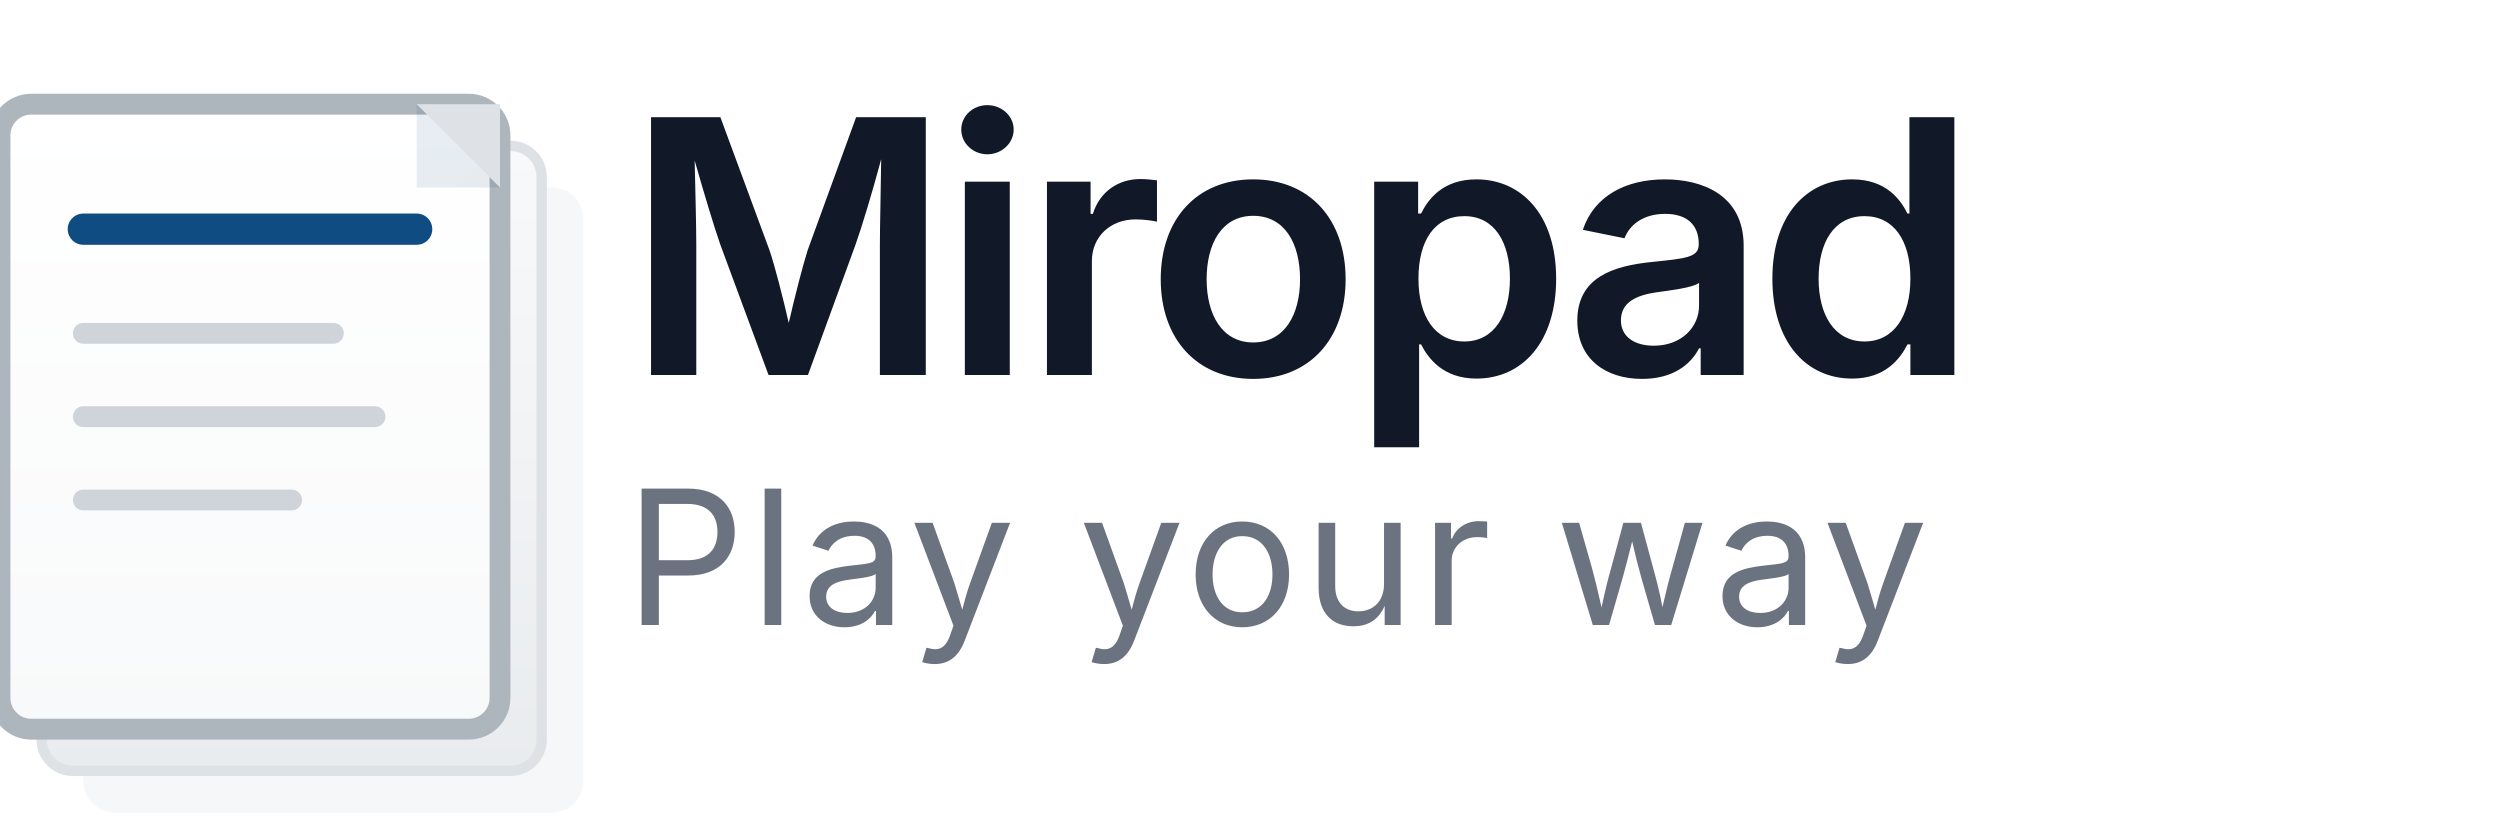
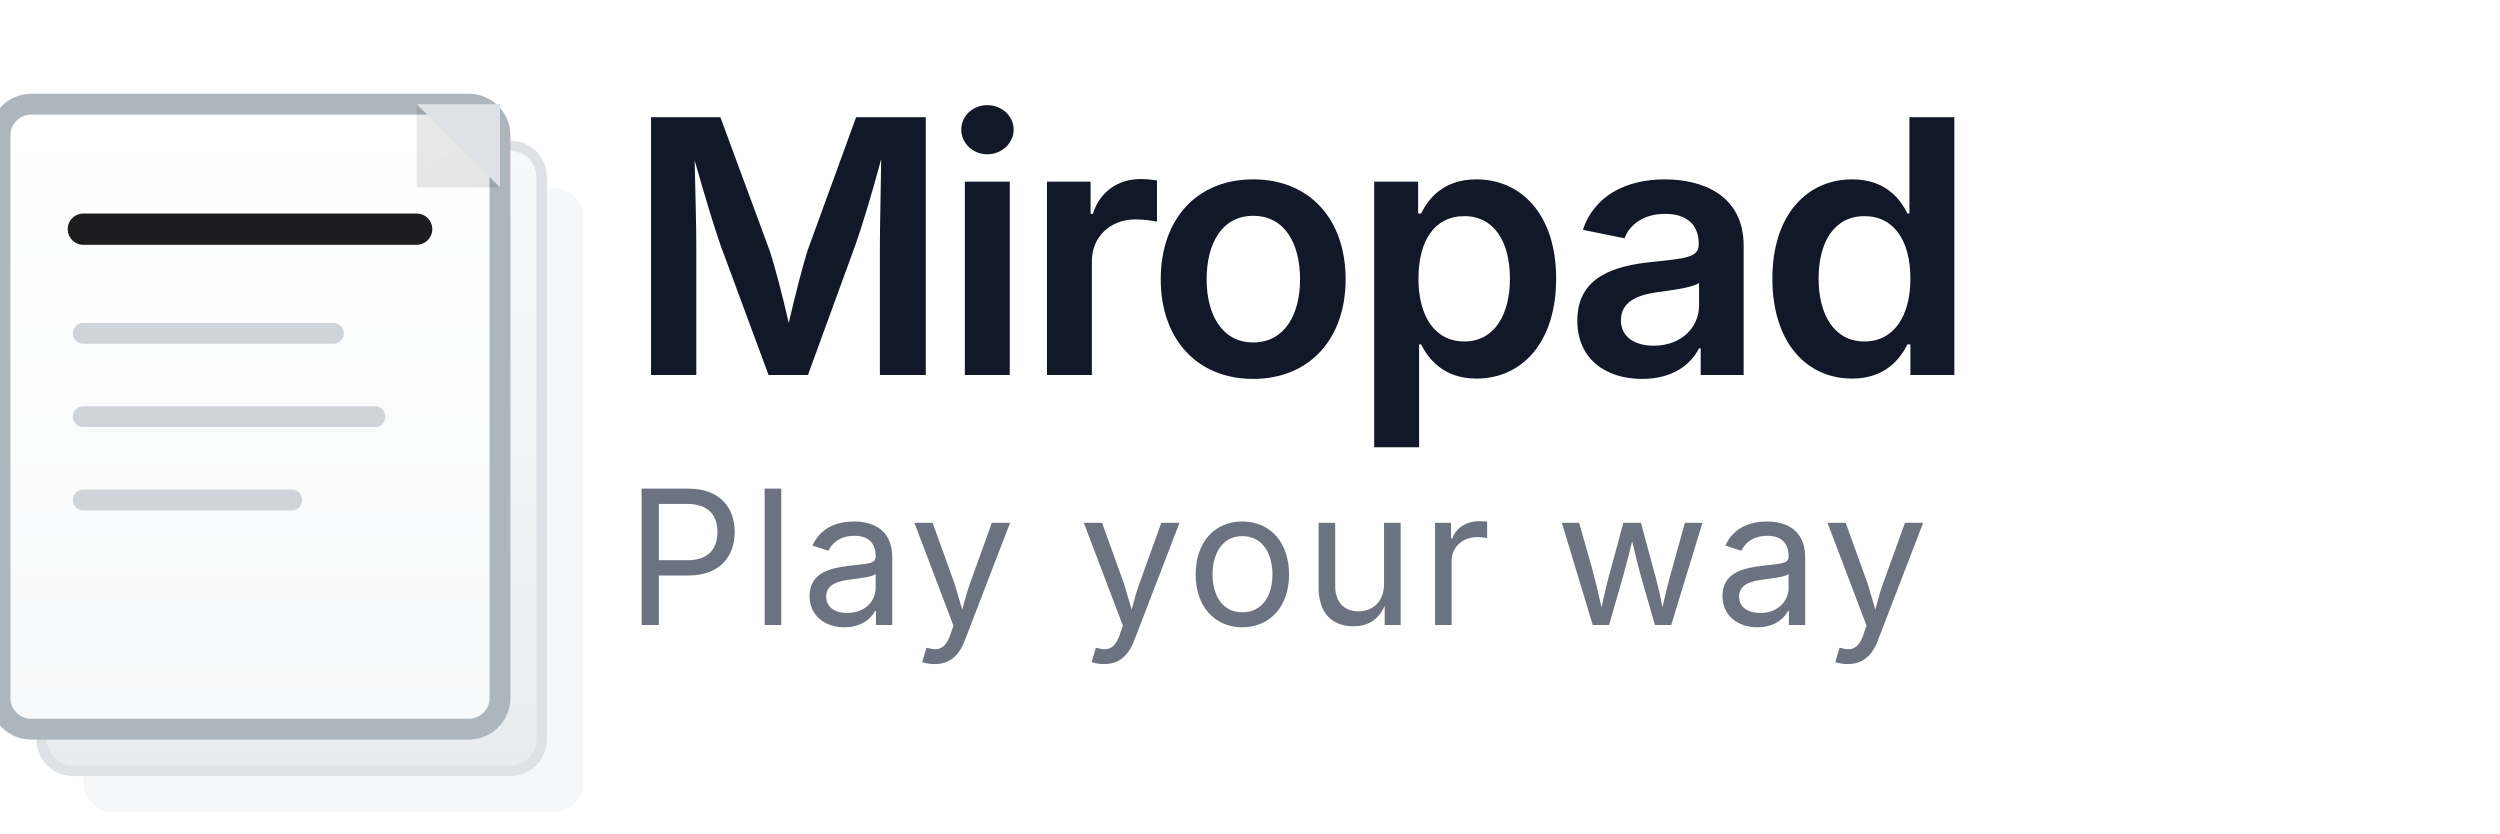
<svg xmlns="http://www.w3.org/2000/svg" width="120" height="40" viewBox="0 0 120 40" fill="none">
  <defs>
    <linearGradient id="docLayer1" x1="0%" y1="0%" x2="0%" y2="100%">
      <stop offset="0%" style="stop-color:#ffffff" />
      <stop offset="100%" style="stop-color:#f8f9fa" />
    </linearGradient>
    <linearGradient id="docLayer2" x1="0%" y1="0%" x2="0%" y2="100%">
      <stop offset="0%" style="stop-color:#f8f9fa" />
      <stop offset="100%" style="stop-color:#e9ecef" />
    </linearGradient>
    <linearGradient id="blueAccent" x1="0%" y1="0%" x2="100%" y2="100%">
-       <stop offset="0%" style="stop-color:#0F4C81" />
-       <stop offset="100%" style="stop-color:#0D3F6B" />
+       <stop offset="0%" style="stop-color:#1D1D1F" />
+       <stop offset="100%" style="stop-color:#000000" />
    </linearGradient>
  </defs>
  <rect x="4" y="9" width="24" height="30" rx="1.5" fill="#e9ecef" opacity="0.4" />
  <rect x="2" y="7" width="24" height="30" rx="1.5" fill="url(#docLayer2)" stroke="#dee2e6" stroke-width="0.5" />
  <rect x="0" y="5" width="24" height="30" rx="1.5" fill="url(#docLayer1)" stroke="#adb5bd" stroke-width="1" />
-   <line x1="4" y1="11" x2="20" y2="11" stroke="#0F4C81" stroke-width="1.5" stroke-linecap="round" />
+   <line x1="4" y1="11" x2="20" y2="11" stroke="#1D1D1F" stroke-width="1.5" stroke-linecap="round" />
  <line x1="4" y1="16" x2="16" y2="16" stroke="#ced4da" stroke-width="1" stroke-linecap="round" />
  <line x1="4" y1="20" x2="18" y2="20" stroke="#ced4da" stroke-width="1" stroke-linecap="round" />
  <line x1="4" y1="24" x2="14" y2="24" stroke="#ced4da" stroke-width="1" stroke-linecap="round" />
  <path d="M 20 5 L 24 5 L 24 9 L 20 5 Z" fill="#dee2e6" />
  <path d="M 20 5 L 24 9 L 20 9 Z" fill="url(#blueAccent)" opacity="0.1" />
  <text x="30" y="18" font-family="-apple-system, BlinkMacSystemFont, 'SF Pro Display', 'Segoe UI', sans-serif" font-size="17" font-weight="600" fill="#111827" letter-spacing="-0.03em">Miropad</text>
  <text x="30" y="30" font-family="-apple-system, BlinkMacSystemFont, 'SF Pro Text', 'Segoe UI', sans-serif" font-size="9" font-weight="400" fill="#6B7280" letter-spacing="0.03em">Play your way</text>
</svg>
